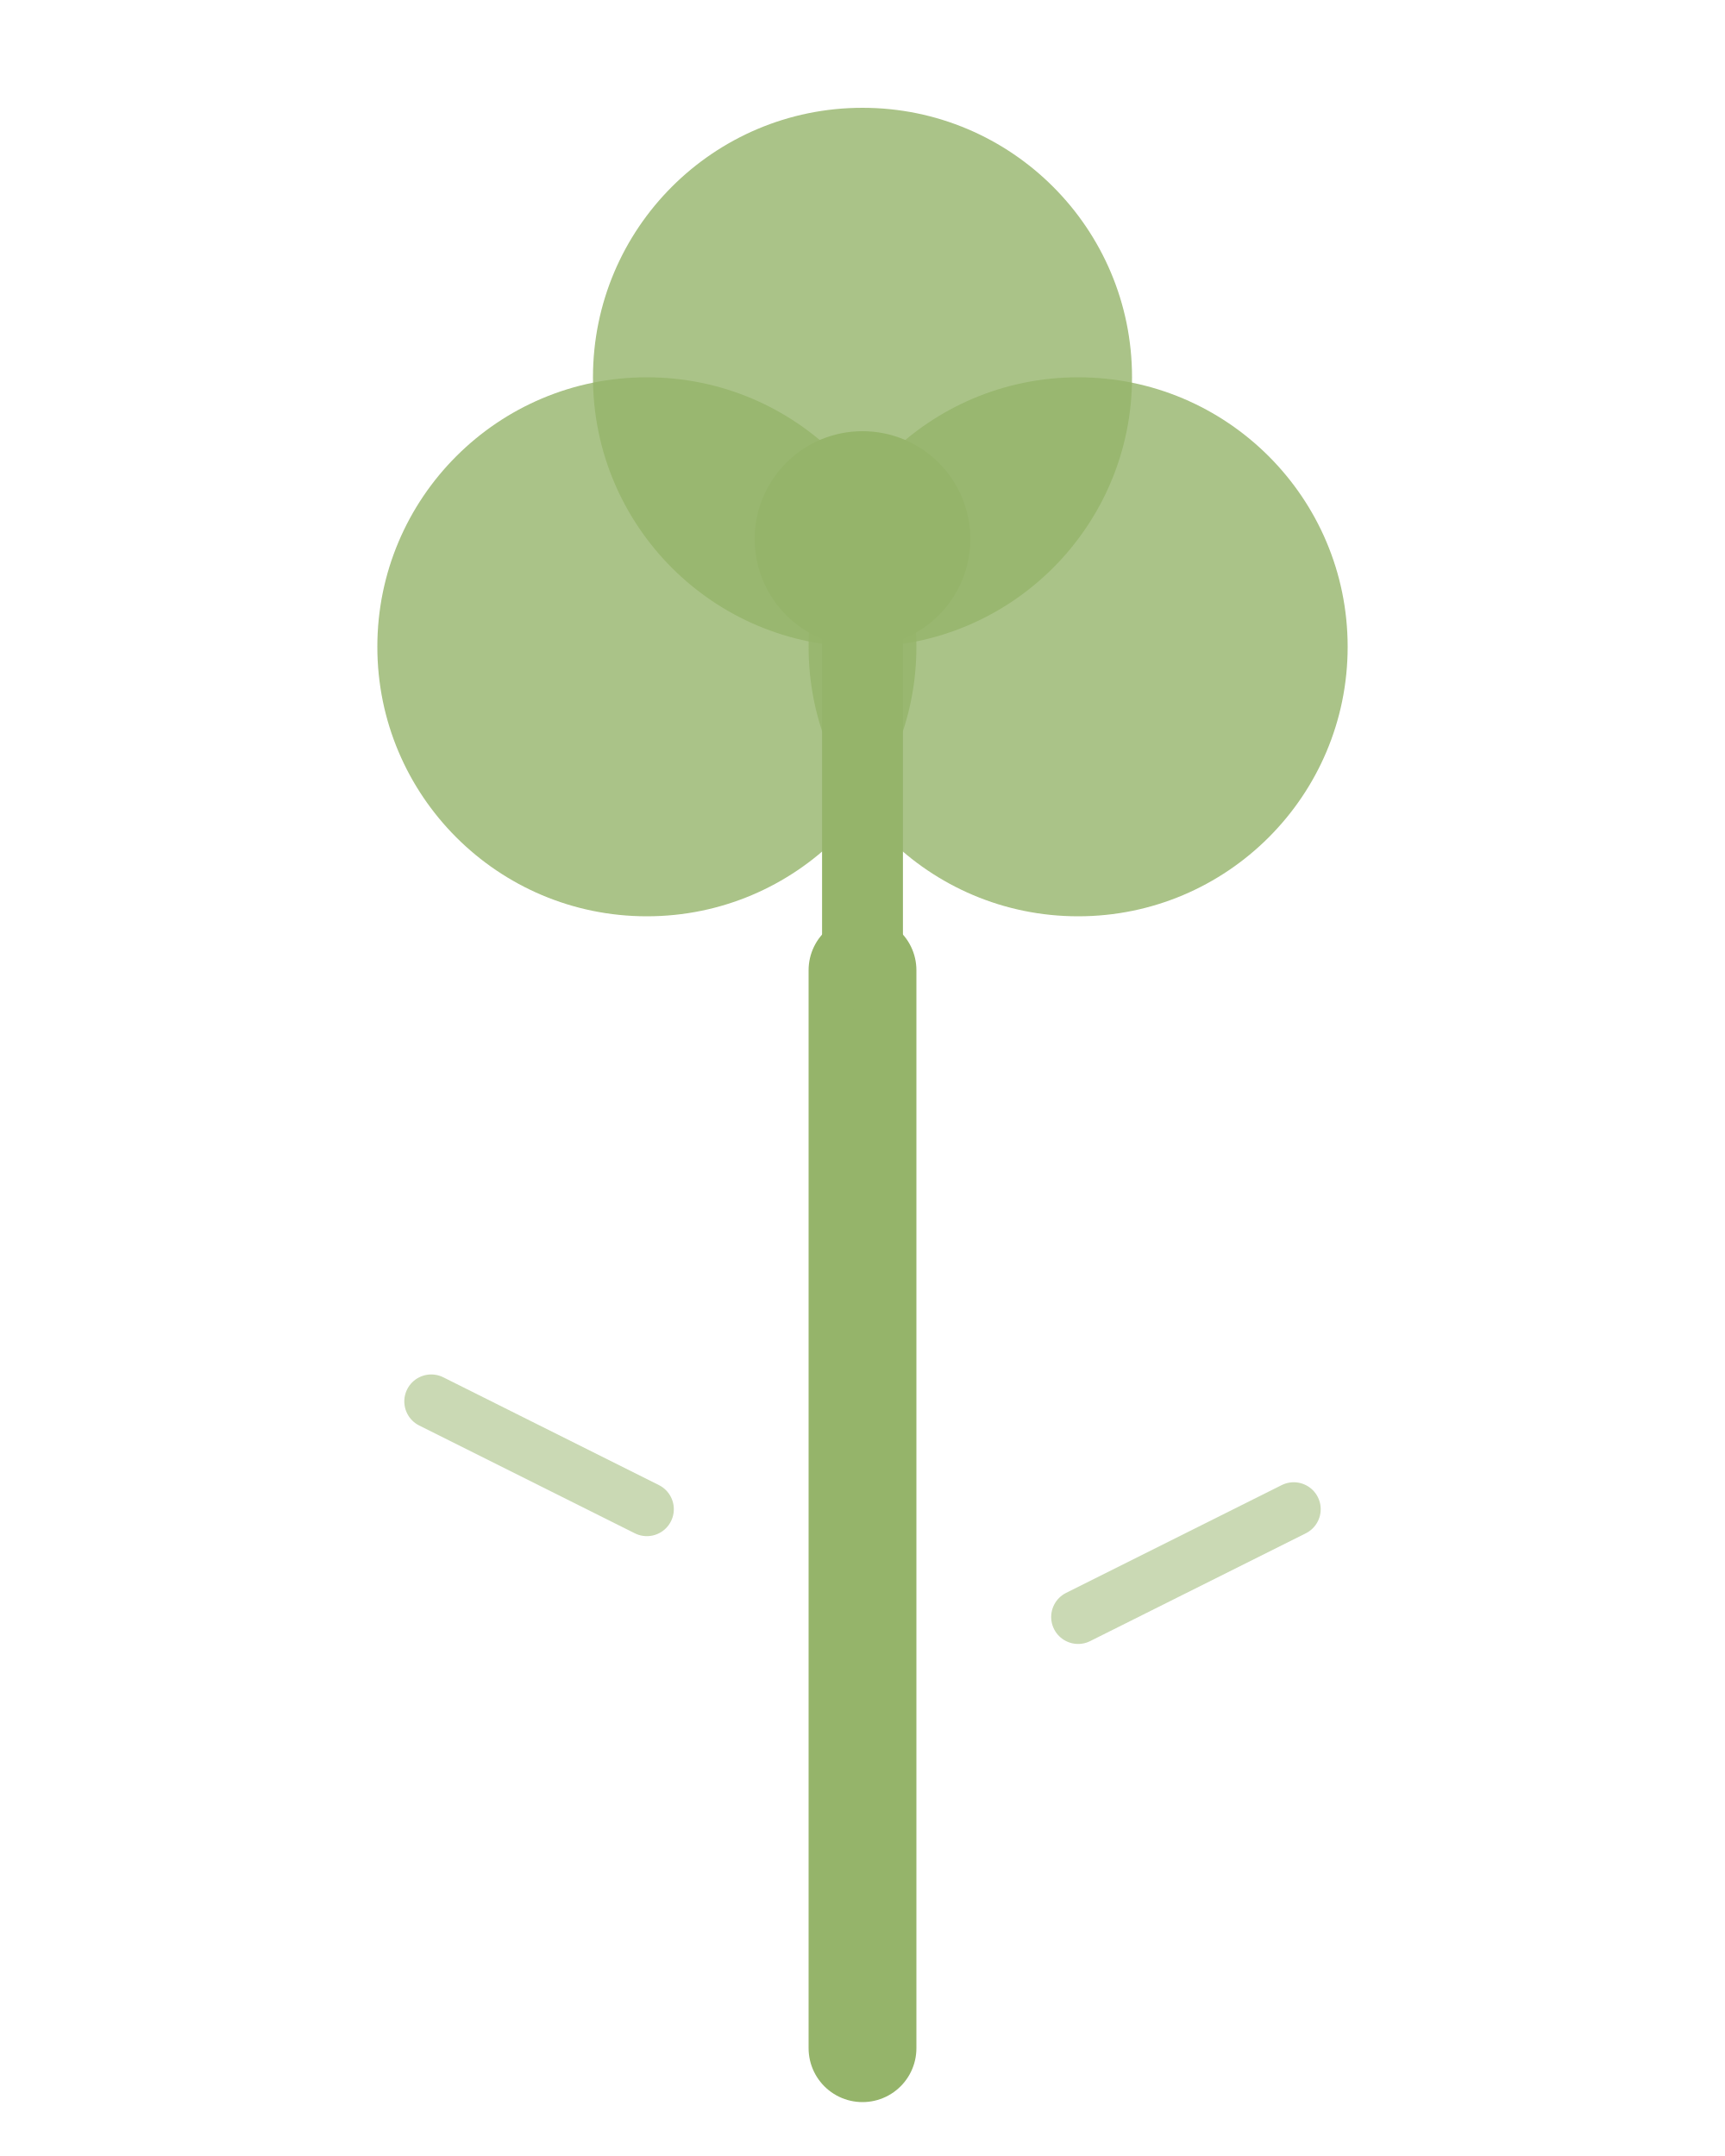
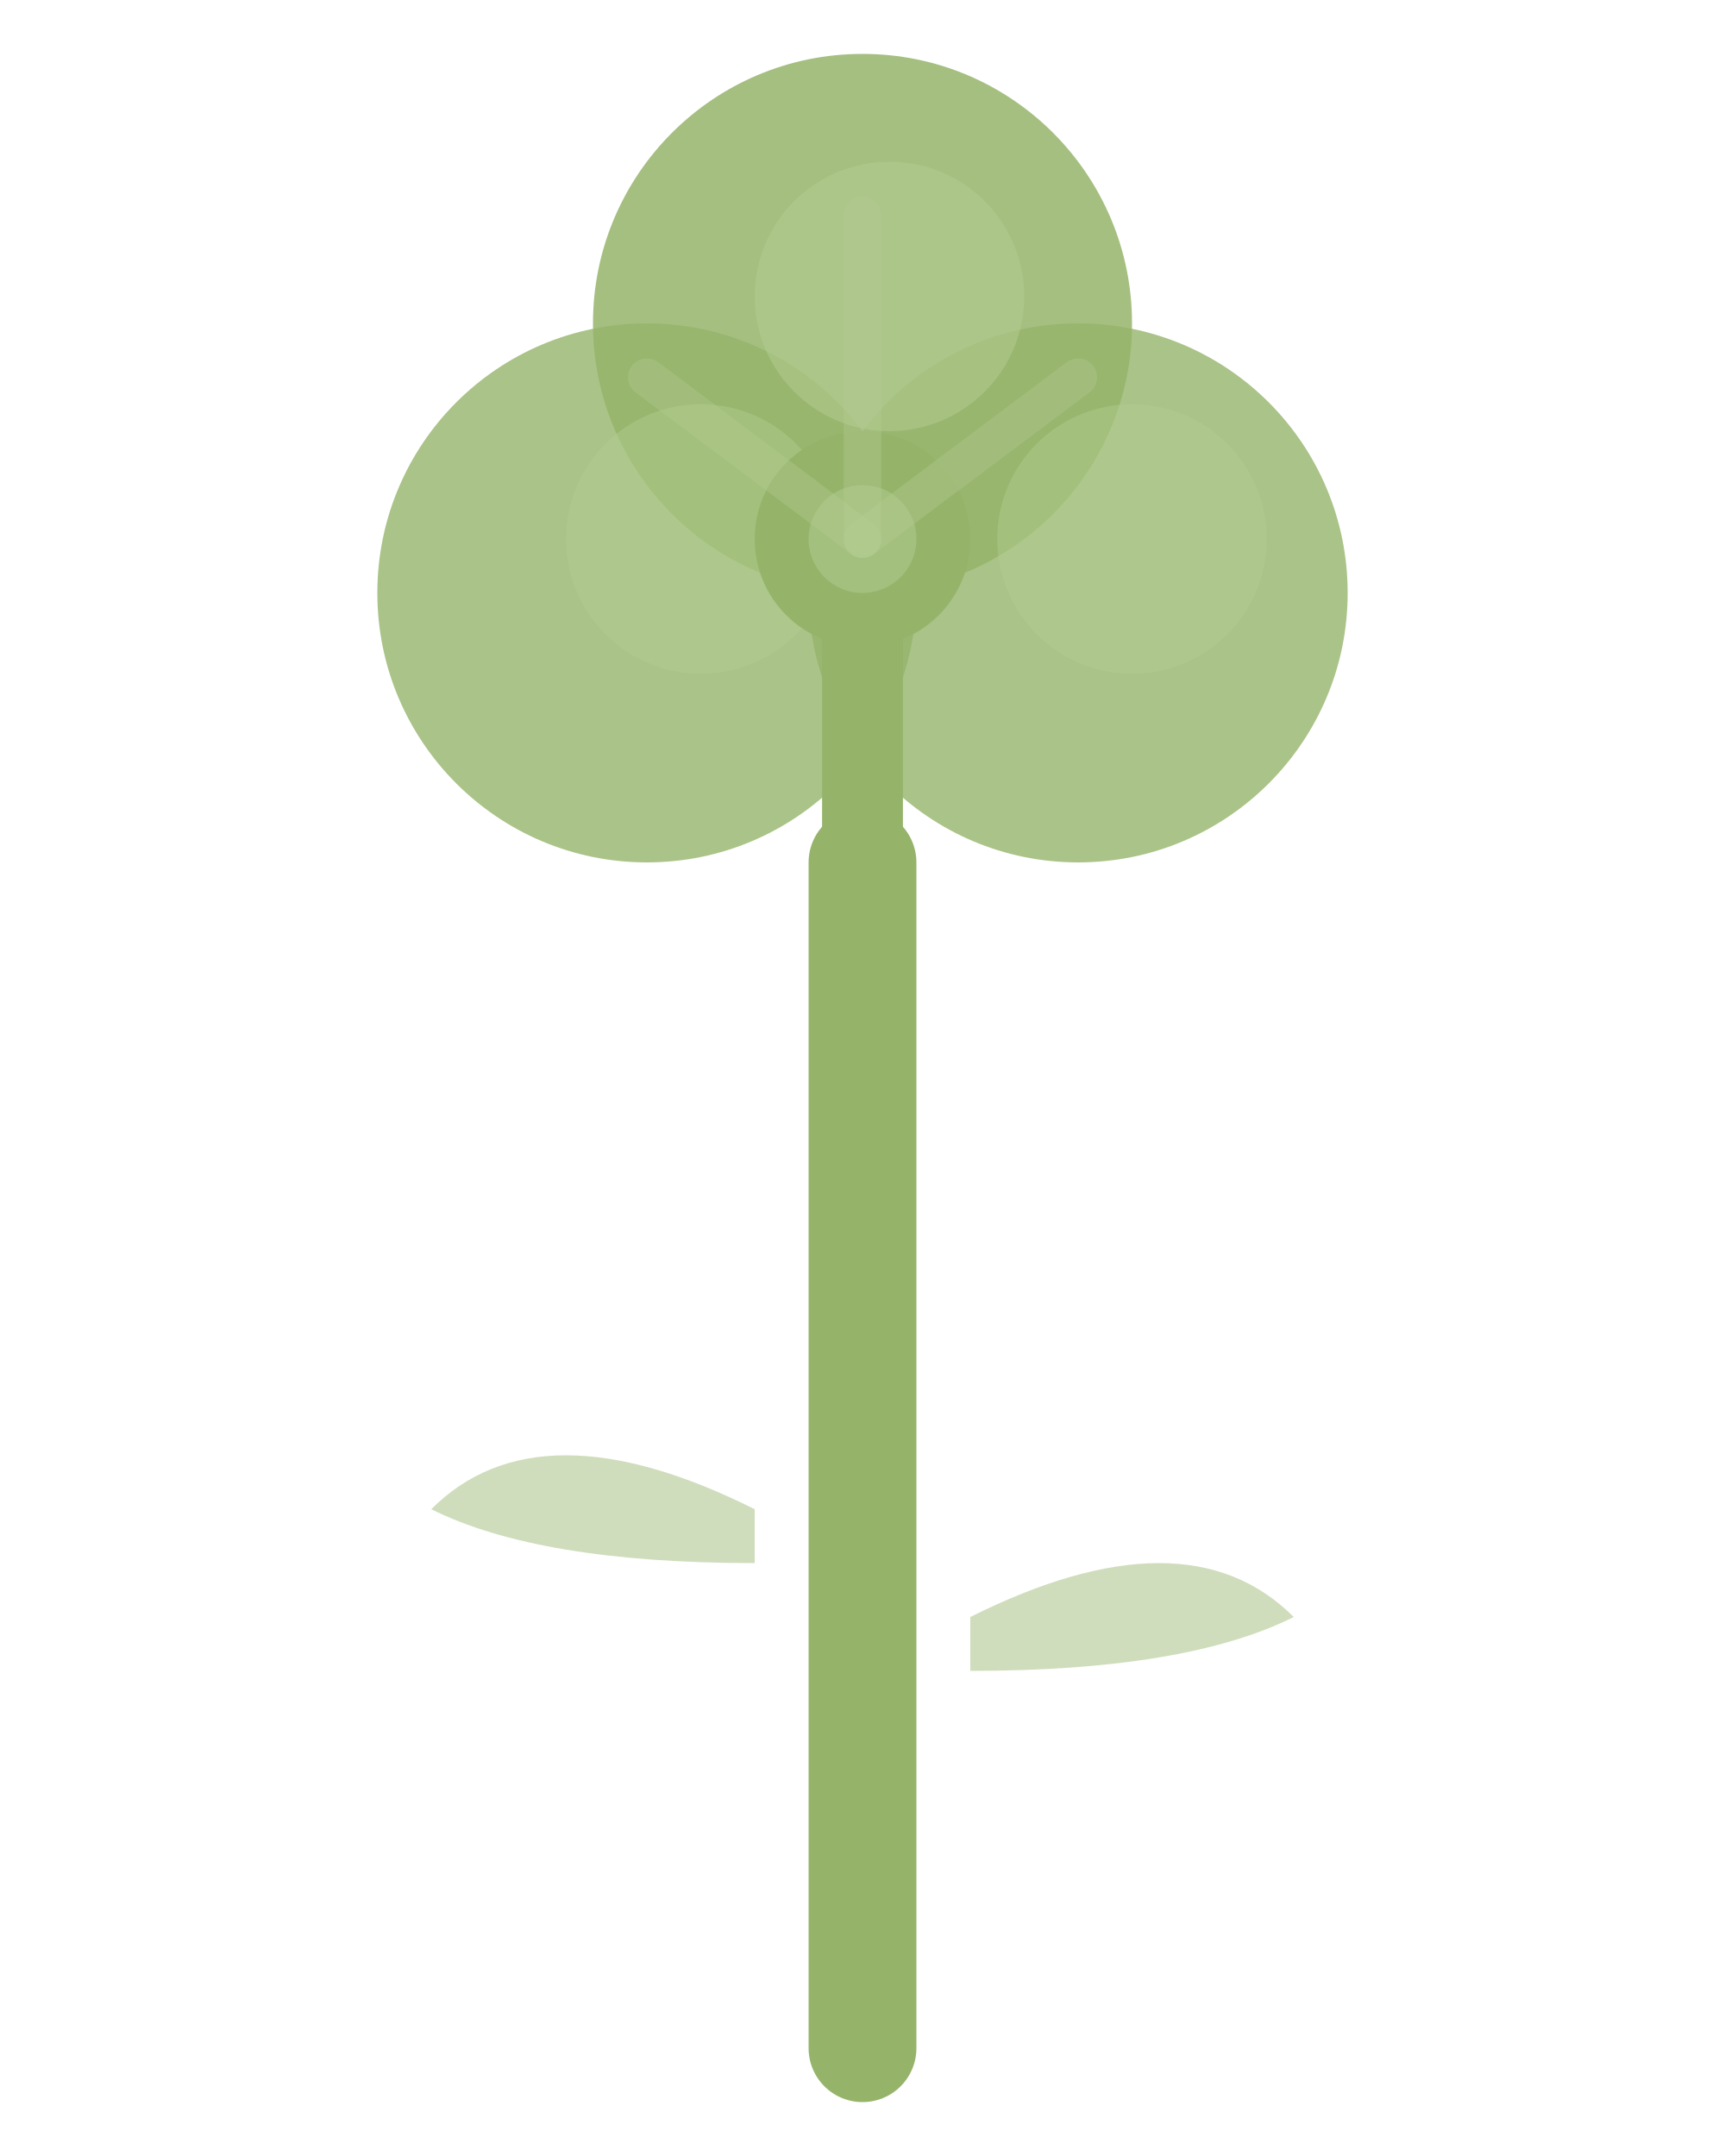
<svg xmlns="http://www.w3.org/2000/svg" width="32" height="40" viewBox="0 0 32 40" fill="none">
-   <path d="M16 38V18" stroke="#95B46A" stroke-width="2" stroke-linecap="round" />
-   <circle cx="12" cy="12" r="5" fill="#95B46A" opacity="0.8" />
-   <circle cx="20" cy="12" r="5" fill="#95B46A" opacity="0.8" />
-   <circle cx="16" cy="7" r="5" fill="#95B46A" opacity="0.8" />
+   <path d="M16 38V16" stroke="#95B46A" stroke-width="2" stroke-linecap="round" />
+   <path d="M16 16V10" stroke="#95B46A" stroke-width="1.5" stroke-linecap="round" />
+   <circle cx="12" cy="11" r="5" fill="#95B46A" opacity="0.8" />
+   <circle cx="20" cy="11" r="5" fill="#95B46A" opacity="0.8" />
+   <circle cx="16" cy="6" r="5" fill="#95B46A" opacity="0.85" />
+   <circle cx="13" cy="10" r="2.5" fill="#B4CC91" opacity="0.45" />
+   <circle cx="21" cy="10" r="2.5" fill="#B4CC91" opacity="0.45" />
+   <circle cx="16.5" cy="5.5" r="2.5" fill="#B4CC91" opacity="0.5" />
  <circle cx="16" cy="10" r="2" fill="#95B46A" />
-   <path d="M16 18L16 10" stroke="#95B46A" stroke-width="1.5" stroke-linecap="round" />
-   <path d="M12 28L8 26" stroke="#95B46A" stroke-width="1" stroke-linecap="round" opacity="0.5" />
-   <path d="M20 30L24 28" stroke="#95B46A" stroke-width="1" stroke-linecap="round" opacity="0.5" />
+   <circle cx="16" cy="10" r="1" fill="#B4CC91" opacity="0.5" />
+   <path d="M16 10L12 7" stroke="#B4CC91" stroke-width="0.7" stroke-linecap="round" opacity="0.35" />
+   <path d="M16 10L20 7" stroke="#B4CC91" stroke-width="0.7" stroke-linecap="round" opacity="0.35" />
+   <path d="M16 10L16 4" stroke="#B4CC91" stroke-width="0.7" stroke-linecap="round" opacity="0.35" />
+   <path d="M14 28Q10 26 8 28Q10 29 14 29Z" fill="#95B46A" opacity="0.45" />
+   <path d="M18 30Q22 28 24 30Q22 31 18 31Z" fill="#95B46A" opacity="0.45" />
</svg>
